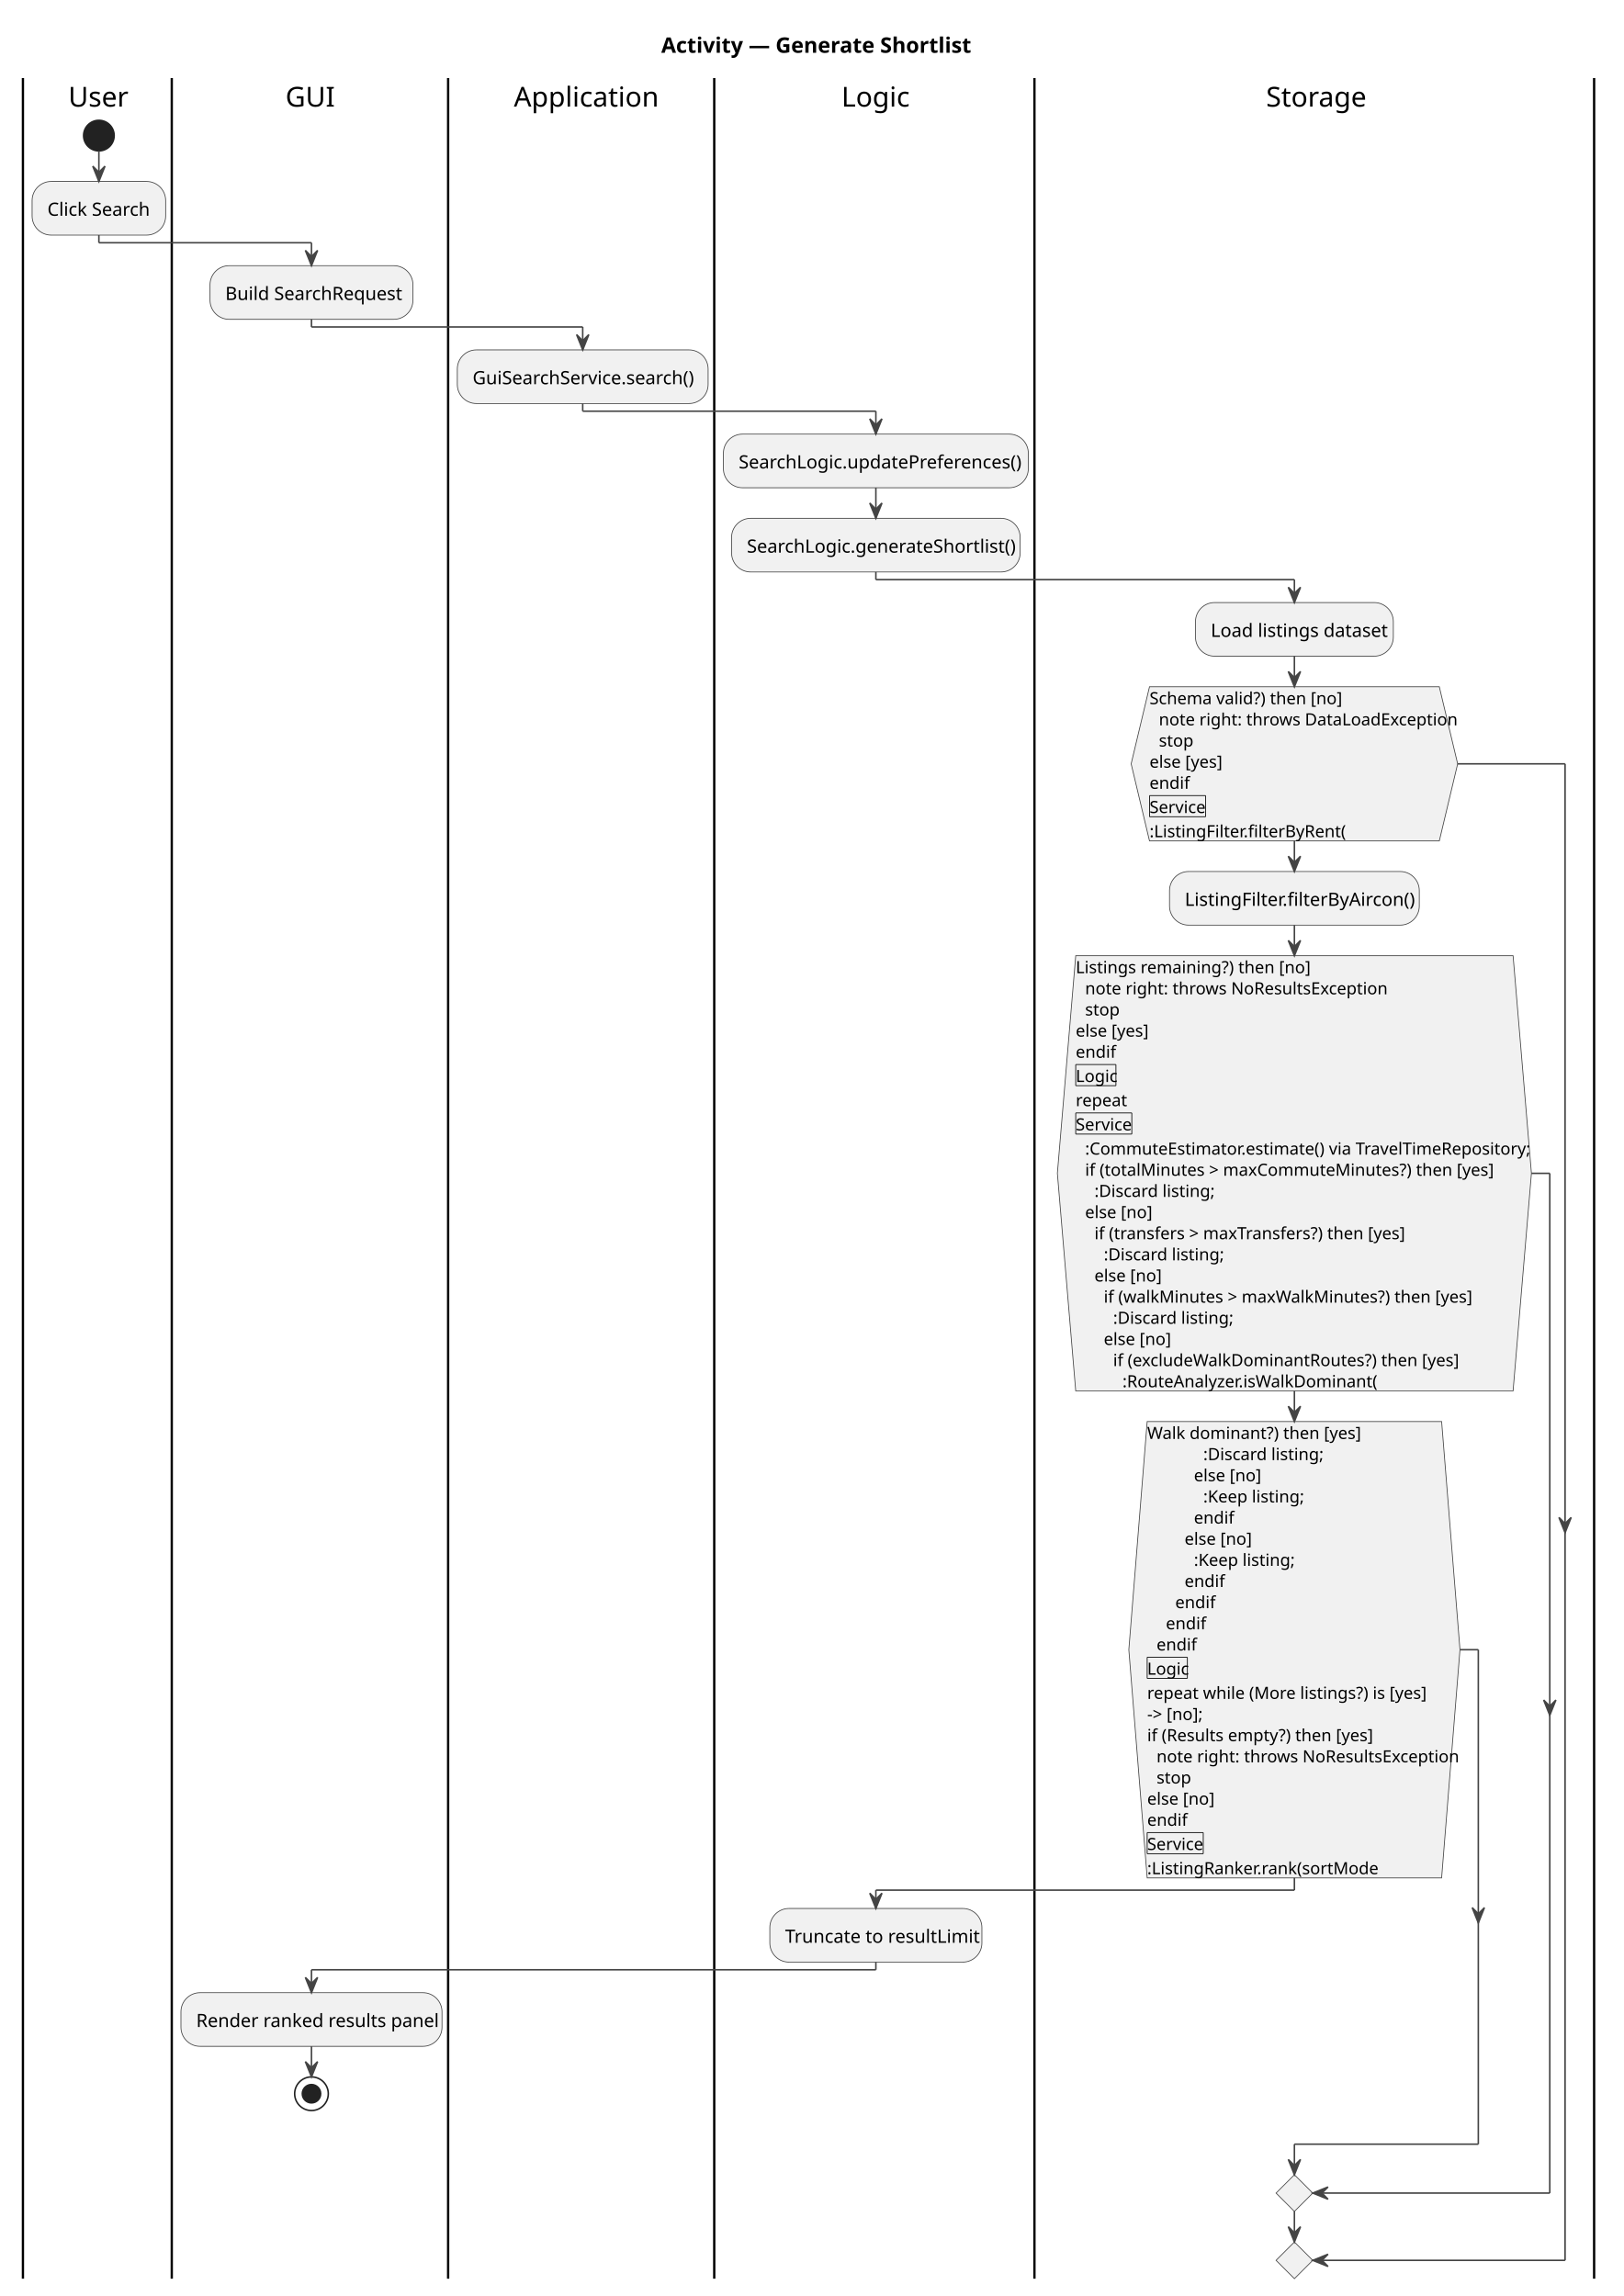
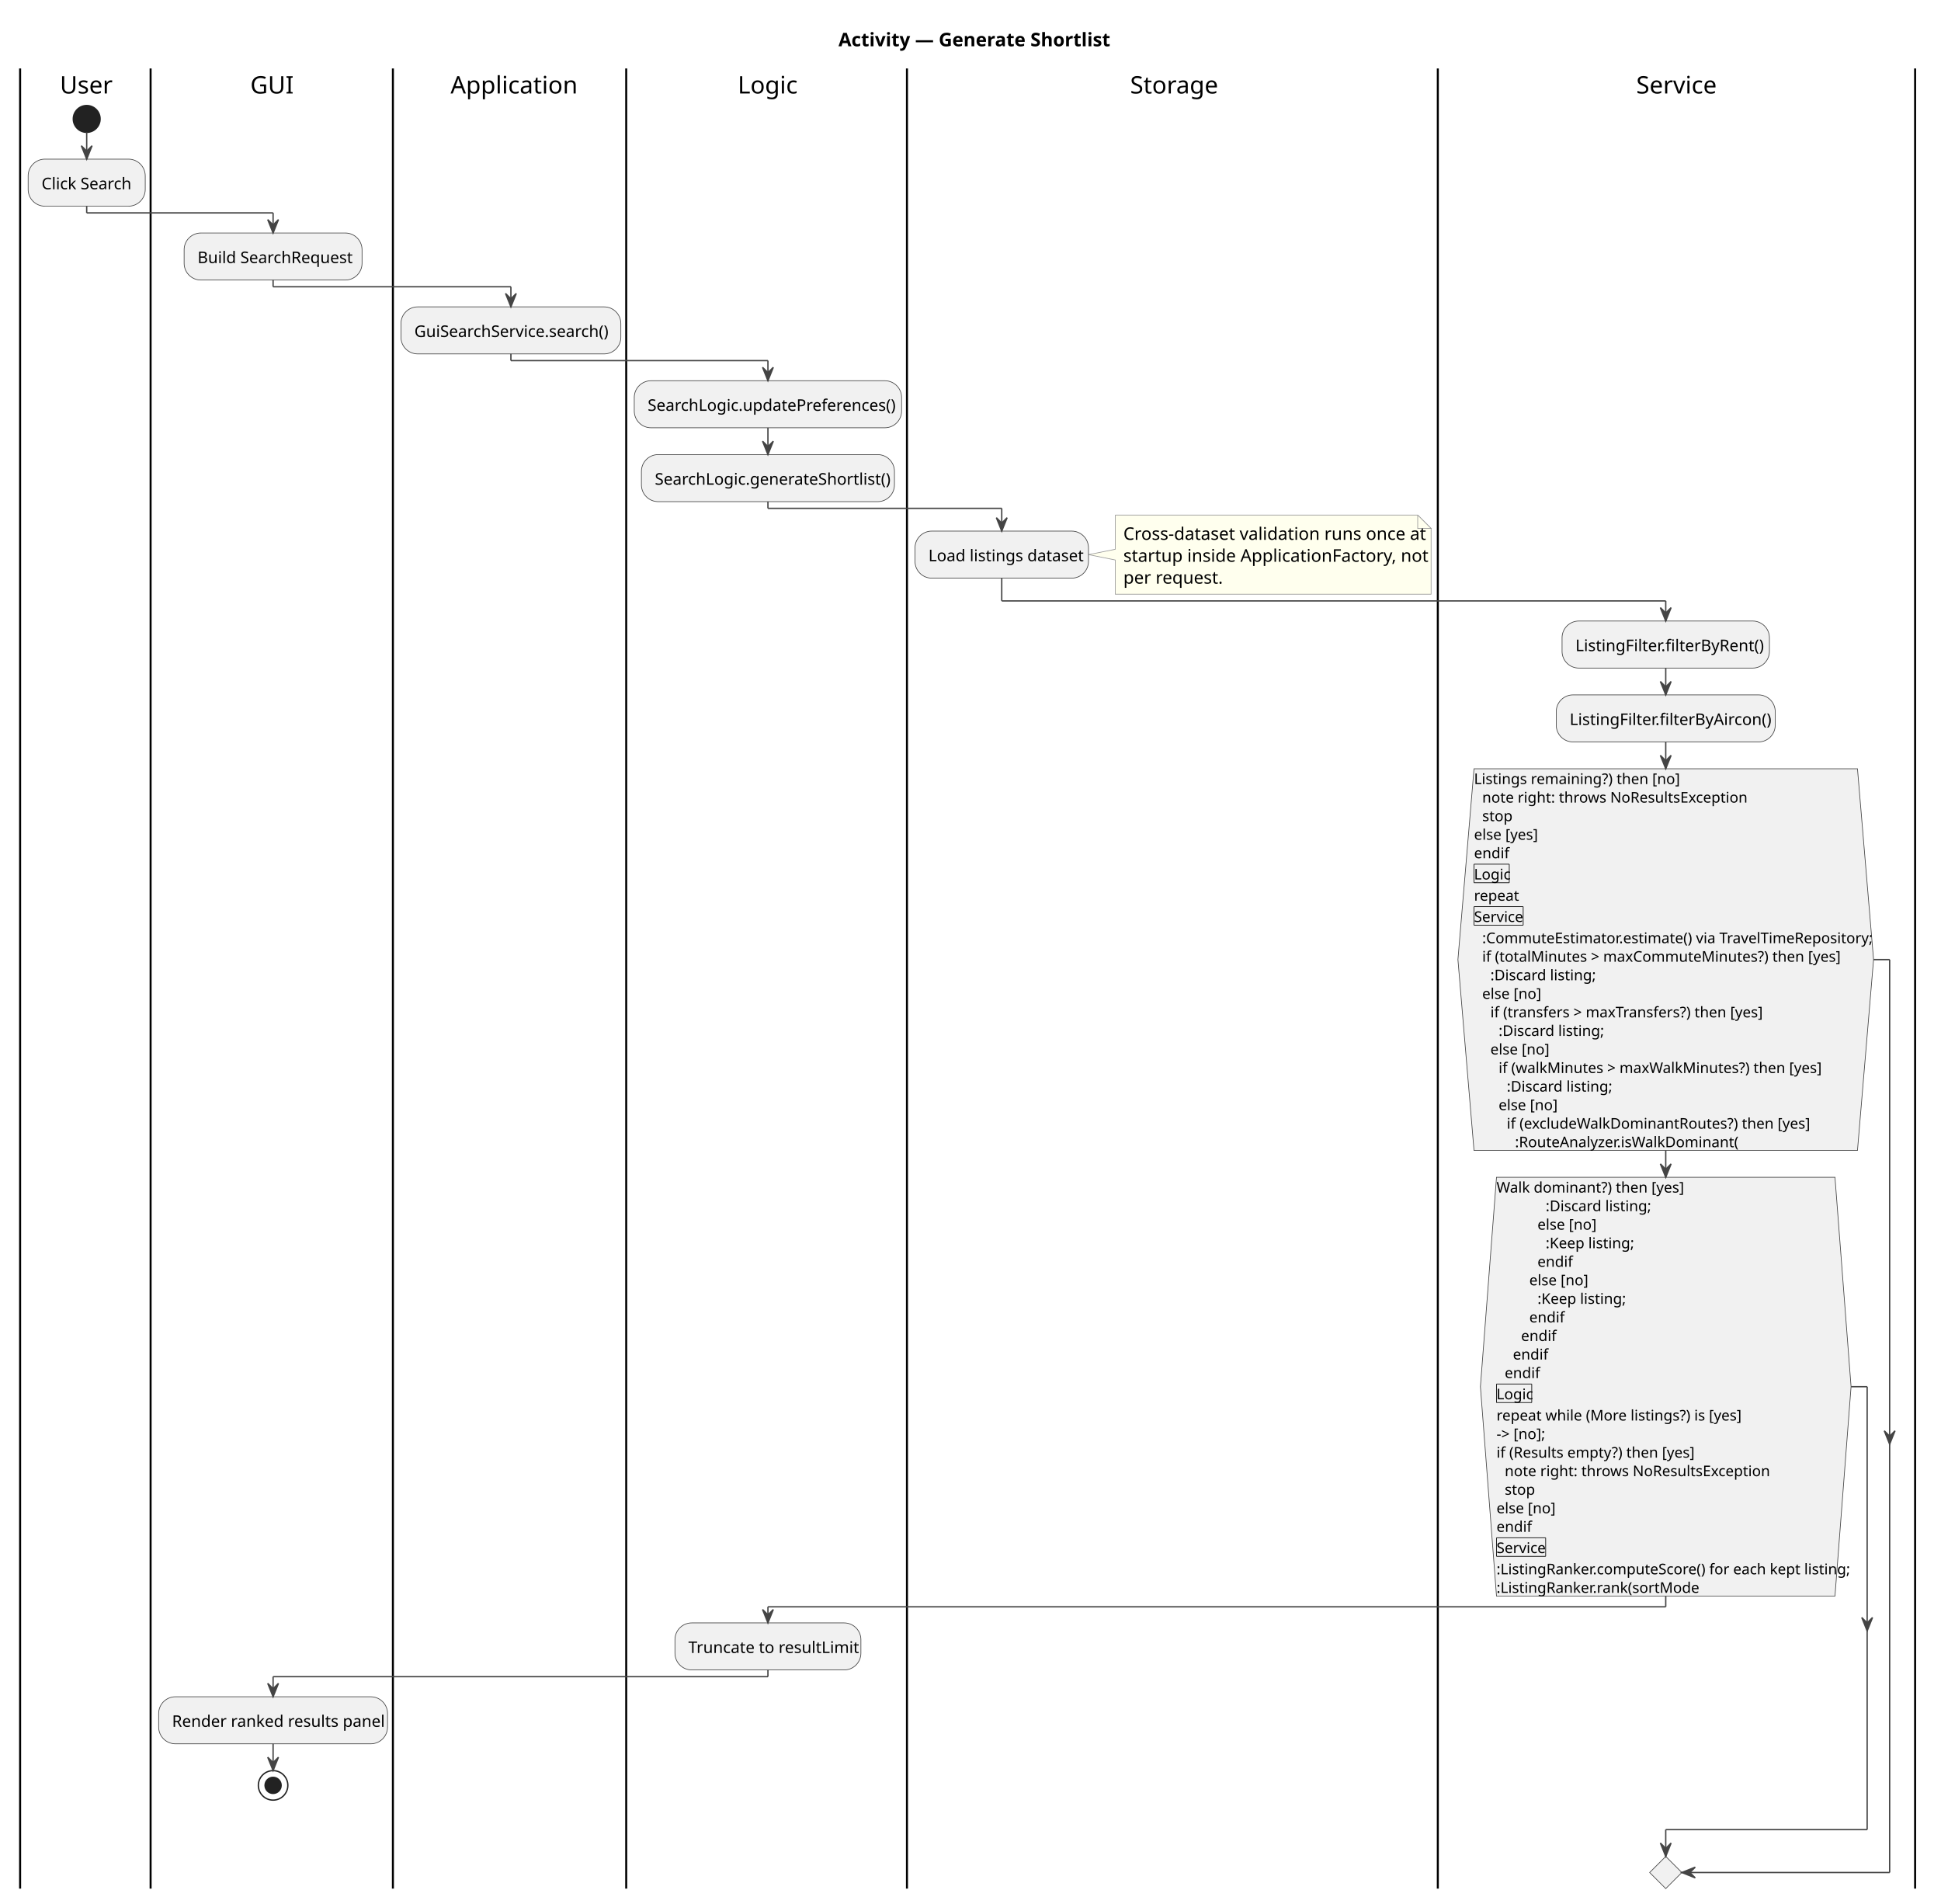
- <svg xmlns="http://www.w3.org/2000/svg" contentStyleType="text/css" data-diagram-type="ACTIVITY" height="1502px" preserveAspectRatio="none" style="width:1062px;height:1502px;background:#FFFFFF;" version="1.1" viewBox="0 0 1062 1502" width="1062px" zoomAndPan="magnify">
+ <svg xmlns="http://www.w3.org/2000/svg" contentStyleType="text/css" data-diagram-type="ACTIVITY" height="1420px" preserveAspectRatio="none" style="width:1448px;height:1420px;background:#FFFFFF;" version="1.1" viewBox="0 0 1448 1420" width="1448px" zoomAndPan="magnify">
  <defs />
  <g>
-     <text fill="#000000" font-family="sans-serif" font-size="14" font-weight="bold" lengthAdjust="spacing" textLength="194.154" x="432.508" y="34.533">Activity — Generate Shortlist</text>
-     <rect fill="none" height="22.641" style="stroke:none;stroke-width:1;" width="1029.17" x="15" y="51.065" />
+     <text fill="#000000" font-family="sans-serif" font-size="14" font-weight="bold" lengthAdjust="spacing" textLength="194.154" x="625.518" y="34.533">Activity — Generate Shortlist</text>
+     <rect fill="none" height="22.641" style="stroke:none;stroke-width:1;" width="1415.19" x="15" y="51.065" />
    <ellipse cx="64.677" cy="88.705" fill="#222222" rx="10" ry="10" style="stroke:#222222;stroke-width:1;" />
    <rect fill="#F1F1F1" height="35.094" rx="12.5" ry="12.5" style="stroke:#444444;stroke-width:0.5;" width="87.353" x="21" y="118.705" />
    <text fill="#000000" font-family="sans-serif" font-size="12" lengthAdjust="spacing" textLength="67.353" x="31" y="141.162">Click Search</text>
-     <line style="stroke:#000000;stroke-width:1.5;" x1="15" x2="15" y1="51.065" y2="1490.674" />
+     <line style="stroke:#000000;stroke-width:1.5;" x1="15" x2="15" y1="51.065" y2="1408.713" />
    <rect fill="#F1F1F1" height="35.094" rx="12.5" ry="12.5" style="stroke:#444444;stroke-width:0.5;" width="132.734" x="137.364" y="173.799" />
    <text fill="#000000" font-family="sans-serif" font-size="12" lengthAdjust="spacing" textLength="112.734" x="147.364" y="196.256">Build SearchRequest</text>
-     <rect fill="#F1F1F1" height="35.094" rx="12.5" ry="12.5" style="stroke:#444444;stroke-width:0.5;" width="170.756" x="118.353" y="1303.58" />
-     <text fill="#000000" font-family="sans-serif" font-size="12" lengthAdjust="spacing" textLength="150.756" x="128.353" y="1326.037">Render ranked results panel</text>
-     <ellipse cx="203.731" cy="1369.674" fill="none" rx="11" ry="11" style="stroke:#222222;stroke-width:1;" />
-     <ellipse cx="203.731" cy="1369.674" fill="#222222" rx="6" ry="6" style="stroke:#222222;stroke-width:1;" />
-     <line style="stroke:#000000;stroke-width:1.5;" x1="112.353" x2="112.353" y1="51.065" y2="1490.674" />
+     <rect fill="#F1F1F1" height="35.094" rx="12.5" ry="12.5" style="stroke:#444444;stroke-width:0.5;" width="170.756" x="118.353" y="1265.619" />
+     <text fill="#000000" font-family="sans-serif" font-size="12" lengthAdjust="spacing" textLength="150.756" x="128.353" y="1288.076">Render ranked results panel</text>
+     <ellipse cx="203.731" cy="1331.713" fill="none" rx="11" ry="11" style="stroke:#222222;stroke-width:1;" />
+     <ellipse cx="203.731" cy="1331.713" fill="#222222" rx="6" ry="6" style="stroke:#222222;stroke-width:1;" />
+     <line style="stroke:#000000;stroke-width:1.5;" x1="112.353" x2="112.353" y1="51.065" y2="1408.713" />
    <rect fill="#F1F1F1" height="35.094" rx="12.5" ry="12.5" style="stroke:#444444;stroke-width:0.5;" width="164.053" x="299.109" y="228.893" />
    <text fill="#000000" font-family="sans-serif" font-size="12" lengthAdjust="spacing" textLength="144.053" x="309.109" y="251.35">GuiSearchService.search()</text>
-     <line style="stroke:#000000;stroke-width:1.5;" x1="293.109" x2="293.109" y1="51.065" y2="1490.674" />
+     <line style="stroke:#000000;stroke-width:1.5;" x1="293.109" x2="293.109" y1="51.065" y2="1408.713" />
    <rect fill="#F1F1F1" height="35.094" rx="12.5" ry="12.5" style="stroke:#444444;stroke-width:0.5;" width="199.438" x="473.162" y="283.986" />
    <text fill="#000000" font-family="sans-serif" font-size="12" lengthAdjust="spacing" textLength="179.438" x="483.162" y="306.443">SearchLogic.updatePreferences()</text>
    <rect fill="#F1F1F1" height="35.094" rx="12.5" ry="12.5" style="stroke:#444444;stroke-width:0.5;" width="188.756" x="478.503" y="339.08" />
    <text fill="#000000" font-family="sans-serif" font-size="12" lengthAdjust="spacing" textLength="168.756" x="488.503" y="361.537">SearchLogic.generateShortlist()</text>
-     <rect fill="#F1F1F1" height="35.094" rx="12.5" ry="12.5" style="stroke:#444444;stroke-width:0.5;" width="138.711" x="503.525" y="1248.486" />
-     <text fill="#000000" font-family="sans-serif" font-size="12" lengthAdjust="spacing" textLength="118.711" x="513.525" y="1270.943">Truncate to resultLimit</text>
-     <line style="stroke:#000000;stroke-width:1.5;" x1="467.162" x2="467.162" y1="51.065" y2="1490.674" />
-     <rect fill="#F1F1F1" height="35.094" rx="12.5" ry="12.5" style="stroke:#444444;stroke-width:0.5;" width="129.406" x="781.931" y="394.174" />
-     <text fill="#000000" font-family="sans-serif" font-size="12" lengthAdjust="spacing" textLength="109.406" x="791.931" y="416.631">Load listings dataset</text>
-     <rect fill="#F1F1F1" height="35.094" rx="12.5" ry="12.5" style="stroke:#444444;stroke-width:0.5;" width="163.367" x="764.951" y="570.119" />
-     <text fill="#000000" font-family="sans-serif" font-size="12" lengthAdjust="spacing" textLength="143.367" x="774.951" y="592.576">ListingFilter.filterByAircon()</text>
-     <polygon fill="#F1F1F1" points="750.339,929.932,942.93,929.932,954.93,1079.209,942.93,1228.486,750.339,1228.486,738.339,1079.209,750.339,929.932" style="stroke:#444444;stroke-width:0.5;" />
-     <text fill="#000000" font-family="sans-serif" font-size="11" lengthAdjust="spacing" textLength="133.284" x="750.339" y="941.351">Walk dominant?) then [yes]</text>
-     <text fill="#000000" font-family="sans-serif" font-size="11" lengthAdjust="spacing" textLength="74.578" x="787.013" y="955.187">:Discard listing;</text>
-     <text fill="#000000" font-family="sans-serif" font-size="11" lengthAdjust="spacing" textLength="41.583" x="780.9" y="969.023">else [no]</text>
-     <text fill="#000000" font-family="sans-serif" font-size="11" lengthAdjust="spacing" textLength="62.981" x="787.013" y="982.858">:Keep listing;</text>
-     <text fill="#000000" font-family="sans-serif" font-size="11" lengthAdjust="spacing" textLength="23.853" x="780.9" y="996.694">endif</text>
-     <text fill="#000000" font-family="sans-serif" font-size="11" lengthAdjust="spacing" textLength="41.583" x="774.788" y="1010.53">else [no]</text>
-     <text fill="#000000" font-family="sans-serif" font-size="11" lengthAdjust="spacing" textLength="62.981" x="780.9" y="1024.366">:Keep listing;</text>
-     <text fill="#000000" font-family="sans-serif" font-size="11" lengthAdjust="spacing" textLength="23.853" x="774.788" y="1038.202">endif</text>
-     <text fill="#000000" font-family="sans-serif" font-size="11" lengthAdjust="spacing" textLength="23.853" x="768.676" y="1052.038">endif</text>
-     <text fill="#000000" font-family="sans-serif" font-size="11" lengthAdjust="spacing" textLength="23.853" x="762.563" y="1065.874">endif</text>
-     <text fill="#000000" font-family="sans-serif" font-size="11" lengthAdjust="spacing" textLength="23.853" x="756.451" y="1079.71">endif</text>
-     <text fill="#000000" font-family="sans-serif" font-size="11" lengthAdjust="spacing" textLength="26.297" x="750.339" y="1095.546">Logic</text>
-     <line style="stroke:#000000;stroke-width:0.5;" x1="750.339" x2="776.636" y1="1084.127" y2="1084.127" />
-     <line style="stroke:#000000;stroke-width:0.5;" x1="750.339" x2="776.636" y1="1097.963" y2="1097.963" />
-     <line style="stroke:#000000;stroke-width:0.5;" x1="750.339" x2="750.339" y1="1084.127" y2="1097.963" />
-     <line style="stroke:#000000;stroke-width:0.5;" x1="776.636" x2="776.636" y1="1084.127" y2="1097.963" />
-     <text fill="#000000" font-family="sans-serif" font-size="11" lengthAdjust="spacing" textLength="174.84" x="750.339" y="1111.382">repeat while (More listings?) is [yes]</text>
-     <text fill="#000000" font-family="sans-serif" font-size="11" lengthAdjust="spacing" textLength="37.603" x="750.339" y="1125.218">-&gt;  [no];</text>
-     <text fill="#000000" font-family="sans-serif" font-size="11" lengthAdjust="spacing" textLength="142.441" x="750.339" y="1139.054">if (Results empty?) then [yes]</text>
-     <text fill="#000000" font-family="sans-serif" font-size="11" lengthAdjust="spacing" textLength="186.479" x="756.451" y="1152.89">note right: throws NoResultsException</text>
-     <text fill="#000000" font-family="sans-serif" font-size="11" lengthAdjust="spacing" textLength="20.791" x="756.451" y="1166.726">stop</text>
-     <text fill="#000000" font-family="sans-serif" font-size="11" lengthAdjust="spacing" textLength="41.583" x="750.339" y="1180.562">else [no]</text>
-     <text fill="#000000" font-family="sans-serif" font-size="11" lengthAdjust="spacing" textLength="23.853" x="750.339" y="1194.398">endif</text>
-     <text fill="#000000" font-family="sans-serif" font-size="11" lengthAdjust="spacing" textLength="36.679" x="750.339" y="1210.233">Service</text>
-     <line style="stroke:#000000;stroke-width:0.5;" x1="750.339" x2="787.018" y1="1198.814" y2="1198.814" />
-     <line style="stroke:#000000;stroke-width:0.5;" x1="750.339" x2="787.018" y1="1212.65" y2="1212.65" />
-     <line style="stroke:#000000;stroke-width:0.5;" x1="750.339" x2="750.339" y1="1198.814" y2="1212.65" />
-     <line style="stroke:#000000;stroke-width:0.5;" x1="787.018" x2="787.018" y1="1198.814" y2="1212.65" />
-     <text fill="#000000" font-family="sans-serif" font-size="11" lengthAdjust="spacing" textLength="144.284" x="750.339" y="1226.069">:ListingRanker.rank(sortMode</text>
-     <polygon fill="#F1F1F1" points="703.6,625.213,989.669,625.213,1001.669,767.572,989.669,909.932,703.6,909.932,691.6,767.572,703.6,625.213" style="stroke:#444444;stroke-width:0.5;" />
-     <text fill="#000000" font-family="sans-serif" font-size="11" lengthAdjust="spacing" textLength="144.305" x="703.6" y="636.632">Listings remaining?) then [no]</text>
-     <text fill="#000000" font-family="sans-serif" font-size="11" lengthAdjust="spacing" textLength="186.479" x="709.712" y="650.468">note right: throws NoResultsException</text>
-     <text fill="#000000" font-family="sans-serif" font-size="11" lengthAdjust="spacing" textLength="20.791" x="709.712" y="664.304">stop</text>
-     <text fill="#000000" font-family="sans-serif" font-size="11" lengthAdjust="spacing" textLength="46.465" x="703.6" y="678.14">else [yes]</text>
-     <text fill="#000000" font-family="sans-serif" font-size="11" lengthAdjust="spacing" textLength="23.853" x="703.6" y="691.976">endif</text>
-     <text fill="#000000" font-family="sans-serif" font-size="11" lengthAdjust="spacing" textLength="26.297" x="703.6" y="707.812">Logic</text>
-     <line style="stroke:#000000;stroke-width:0.5;" x1="703.6" x2="729.896" y1="696.393" y2="696.393" />
-     <line style="stroke:#000000;stroke-width:0.5;" x1="703.6" x2="729.896" y1="710.229" y2="710.229" />
-     <line style="stroke:#000000;stroke-width:0.5;" x1="703.6" x2="703.6" y1="696.393" y2="710.229" />
-     <line style="stroke:#000000;stroke-width:0.5;" x1="729.896" x2="729.896" y1="696.393" y2="710.229" />
-     <text fill="#000000" font-family="sans-serif" font-size="11" lengthAdjust="spacing" textLength="31.19" x="703.6" y="723.648">repeat</text>
-     <text fill="#000000" font-family="sans-serif" font-size="11" lengthAdjust="spacing" textLength="36.679" x="703.6" y="739.483">Service</text>
-     <line style="stroke:#000000;stroke-width:0.5;" x1="703.6" x2="740.279" y1="728.064" y2="728.064" />
-     <line style="stroke:#000000;stroke-width:0.5;" x1="703.6" x2="740.279" y1="741.9" y2="741.9" />
-     <line style="stroke:#000000;stroke-width:0.5;" x1="703.6" x2="703.6" y1="728.064" y2="741.9" />
-     <line style="stroke:#000000;stroke-width:0.5;" x1="740.279" x2="740.279" y1="728.064" y2="741.9" />
-     <text fill="#000000" font-family="sans-serif" font-size="11" lengthAdjust="spacing" textLength="279.957" x="709.712" y="755.319">:CommuteEstimator.estimate() via TravelTimeRepository;</text>
-     <text fill="#000000" font-family="sans-serif" font-size="11" lengthAdjust="spacing" textLength="251.571" x="709.712" y="769.155">if (totalMinutes &gt; maxCommuteMinutes?) then [yes]</text>
-     <text fill="#000000" font-family="sans-serif" font-size="11" lengthAdjust="spacing" textLength="74.578" x="715.824" y="782.991">:Discard listing;</text>
-     <text fill="#000000" font-family="sans-serif" font-size="11" lengthAdjust="spacing" textLength="41.583" x="709.712" y="796.827">else [no]</text>
-     <text fill="#000000" font-family="sans-serif" font-size="11" lengthAdjust="spacing" textLength="195.315" x="715.824" y="810.663">if (transfers &gt; maxTransfers?) then [yes]</text>
-     <text fill="#000000" font-family="sans-serif" font-size="11" lengthAdjust="spacing" textLength="74.578" x="721.937" y="824.499">:Discard listing;</text>
-     <text fill="#000000" font-family="sans-serif" font-size="11" lengthAdjust="spacing" textLength="41.583" x="715.824" y="838.335">else [no]</text>
-     <text fill="#000000" font-family="sans-serif" font-size="11" lengthAdjust="spacing" textLength="229.55" x="721.937" y="852.171">if (walkMinutes &gt; maxWalkMinutes?) then [yes]</text>
-     <text fill="#000000" font-family="sans-serif" font-size="11" lengthAdjust="spacing" textLength="74.578" x="728.049" y="866.007">:Discard listing;</text>
-     <text fill="#000000" font-family="sans-serif" font-size="11" lengthAdjust="spacing" textLength="41.583" x="721.937" y="879.843">else [no]</text>
-     <text fill="#000000" font-family="sans-serif" font-size="11" lengthAdjust="spacing" textLength="217.041" x="728.049" y="893.679">if (excludeWalkDominantRoutes?) then [yes]</text>
-     <text fill="#000000" font-family="sans-serif" font-size="11" lengthAdjust="spacing" textLength="161.391" x="734.161" y="907.515">:RouteAnalyzer.isWalkDominant(</text>
-     <polygon fill="#F1F1F1" points="846.635,1422.674,858.635,1434.674,846.635,1446.674,834.635,1434.674,846.635,1422.674" style="stroke:#444444;stroke-width:0.5;" />
-     <polygon fill="#F1F1F1" points="751.856,449.268,941.413,449.268,953.413,499.693,941.413,550.119,751.856,550.119,739.856,499.693,751.856,449.268" style="stroke:#444444;stroke-width:0.5;" />
-     <text fill="#000000" font-family="sans-serif" font-size="11" lengthAdjust="spacing" textLength="121.682" x="751.856" y="460.687">Schema valid?) then [no]</text>
-     <text fill="#000000" font-family="sans-serif" font-size="11" lengthAdjust="spacing" textLength="183.444" x="757.968" y="474.522">note right: throws DataLoadException</text>
-     <text fill="#000000" font-family="sans-serif" font-size="11" lengthAdjust="spacing" textLength="20.791" x="757.968" y="488.358">stop</text>
-     <text fill="#000000" font-family="sans-serif" font-size="11" lengthAdjust="spacing" textLength="46.465" x="751.856" y="502.194">else [yes]</text>
-     <text fill="#000000" font-family="sans-serif" font-size="11" lengthAdjust="spacing" textLength="23.853" x="751.856" y="516.03">endif</text>
-     <text fill="#000000" font-family="sans-serif" font-size="11" lengthAdjust="spacing" textLength="36.679" x="751.856" y="531.866">Service</text>
-     <line style="stroke:#000000;stroke-width:0.5;" x1="751.856" x2="788.535" y1="520.447" y2="520.447" />
-     <line style="stroke:#000000;stroke-width:0.5;" x1="751.856" x2="788.535" y1="534.283" y2="534.283" />
-     <line style="stroke:#000000;stroke-width:0.5;" x1="751.856" x2="751.856" y1="520.447" y2="534.283" />
-     <line style="stroke:#000000;stroke-width:0.5;" x1="788.535" x2="788.535" y1="520.447" y2="534.283" />
-     <text fill="#000000" font-family="sans-serif" font-size="11" lengthAdjust="spacing" textLength="122.869" x="751.856" y="547.702">:ListingFilter.filterByRent(</text>
-     <polygon fill="#F1F1F1" points="846.635,1466.674,858.635,1478.674,846.635,1490.674,834.635,1478.674,846.635,1466.674" style="stroke:#444444;stroke-width:0.5;" />
-     <line style="stroke:#000000;stroke-width:1.5;" x1="676.6" x2="676.6" y1="51.065" y2="1490.674" />
-     <line style="stroke:#000000;stroke-width:1.5;" x1="1042.669" x2="1042.669" y1="51.065" y2="1490.674" />
+     <rect fill="#F1F1F1" height="35.094" rx="12.5" ry="12.5" style="stroke:#444444;stroke-width:0.5;" width="138.711" x="503.525" y="1210.525" />
+     <text fill="#000000" font-family="sans-serif" font-size="12" lengthAdjust="spacing" textLength="118.711" x="513.525" y="1232.982">Truncate to resultLimit</text>
+     <line style="stroke:#000000;stroke-width:1.5;" x1="467.162" x2="467.162" y1="51.065" y2="1408.713" />
+     <path d="M832.006,384.174 L832.006,409.701 L812.006,413.701 L832.006,417.701 L832.006,443.228 A0,0 0 0 0 832.006,443.228 L1067.62,443.228 A0,0 0 0 0 1067.62,443.228 L1067.62,394.174 L1057.62,384.174 L832.006,384.174 A0,0 0 0 0 832.006,384.174" fill="#FFFFEE" style="stroke:#999999;stroke-width:0.5;" />
+     <path d="M1057.62,384.174 L1057.62,394.174 L1067.62,394.174 L1057.62,384.174" fill="#FFFFEE" style="stroke:#999999;stroke-width:0.5;" />
+     <text fill="#000000" font-family="sans-serif" font-size="13" lengthAdjust="spacing" textLength="214.614" x="838.006" y="402.669">Cross-dataset validation runs once at</text>
+     <text fill="#000000" font-family="sans-serif" font-size="13" lengthAdjust="spacing" textLength="213.167" x="838.006" y="419.021">startup inside ApplicationFactory, not</text>
+     <text fill="#000000" font-family="sans-serif" font-size="13" lengthAdjust="spacing" textLength="69.374" x="838.006" y="435.372">per request.</text>
+     <rect fill="#F1F1F1" height="35.094" rx="12.5" ry="12.5" style="stroke:#444444;stroke-width:0.5;" width="129.406" x="682.6" y="396.154" />
+     <text fill="#000000" font-family="sans-serif" font-size="12" lengthAdjust="spacing" textLength="109.406" x="692.6" y="418.611">Load listings dataset</text>
+     <line style="stroke:#000000;stroke-width:1.5;" x1="676.6" x2="676.6" y1="51.065" y2="1408.713" />
+     <rect fill="#F1F1F1" height="35.094" rx="12.5" ry="12.5" style="stroke:#444444;stroke-width:0.5;" width="154.701" x="1165.304" y="463.228" />
+     <text fill="#000000" font-family="sans-serif" font-size="12" lengthAdjust="spacing" textLength="134.701" x="1175.304" y="485.685">ListingFilter.filterByRent()</text>
+     <rect fill="#F1F1F1" height="35.094" rx="12.5" ry="12.5" style="stroke:#444444;stroke-width:0.5;" width="163.367" x="1160.971" y="518.322" />
+     <text fill="#000000" font-family="sans-serif" font-size="12" lengthAdjust="spacing" textLength="143.367" x="1170.971" y="540.779">ListingFilter.filterByAircon()</text>
+     <polygon fill="#F1F1F1" points="1116.402,878.135,1368.908,878.135,1380.908,1034.33,1368.908,1190.525,1116.402,1190.525,1104.402,1034.33,1116.402,878.135" style="stroke:#444444;stroke-width:0.5;" />
+     <text fill="#000000" font-family="sans-serif" font-size="11" lengthAdjust="spacing" textLength="133.284" x="1116.402" y="889.554">Walk dominant?) then [yes]</text>
+     <text fill="#000000" font-family="sans-serif" font-size="11" lengthAdjust="spacing" textLength="74.578" x="1153.076" y="903.39">:Discard listing;</text>
+     <text fill="#000000" font-family="sans-serif" font-size="11" lengthAdjust="spacing" textLength="41.583" x="1146.964" y="917.226">else [no]</text>
+     <text fill="#000000" font-family="sans-serif" font-size="11" lengthAdjust="spacing" textLength="62.981" x="1153.076" y="931.062">:Keep listing;</text>
+     <text fill="#000000" font-family="sans-serif" font-size="11" lengthAdjust="spacing" textLength="23.853" x="1146.964" y="944.898">endif</text>
+     <text fill="#000000" font-family="sans-serif" font-size="11" lengthAdjust="spacing" textLength="41.583" x="1140.851" y="958.733">else [no]</text>
+     <text fill="#000000" font-family="sans-serif" font-size="11" lengthAdjust="spacing" textLength="62.981" x="1146.964" y="972.569">:Keep listing;</text>
+     <text fill="#000000" font-family="sans-serif" font-size="11" lengthAdjust="spacing" textLength="23.853" x="1140.851" y="986.405">endif</text>
+     <text fill="#000000" font-family="sans-serif" font-size="11" lengthAdjust="spacing" textLength="23.853" x="1134.739" y="1000.241">endif</text>
+     <text fill="#000000" font-family="sans-serif" font-size="11" lengthAdjust="spacing" textLength="23.853" x="1128.627" y="1014.077">endif</text>
+     <text fill="#000000" font-family="sans-serif" font-size="11" lengthAdjust="spacing" textLength="23.853" x="1122.514" y="1027.913">endif</text>
+     <text fill="#000000" font-family="sans-serif" font-size="11" lengthAdjust="spacing" textLength="26.297" x="1116.402" y="1043.749">Logic</text>
+     <line style="stroke:#000000;stroke-width:0.5;" x1="1116.402" x2="1142.699" y1="1032.33" y2="1032.33" />
+     <line style="stroke:#000000;stroke-width:0.5;" x1="1116.402" x2="1142.699" y1="1046.166" y2="1046.166" />
+     <line style="stroke:#000000;stroke-width:0.5;" x1="1116.402" x2="1116.402" y1="1032.33" y2="1046.166" />
+     <line style="stroke:#000000;stroke-width:0.5;" x1="1142.699" x2="1142.699" y1="1032.33" y2="1046.166" />
+     <text fill="#000000" font-family="sans-serif" font-size="11" lengthAdjust="spacing" textLength="174.84" x="1116.402" y="1059.585">repeat while (More listings?) is [yes]</text>
+     <text fill="#000000" font-family="sans-serif" font-size="11" lengthAdjust="spacing" textLength="37.603" x="1116.402" y="1073.421">-&gt;  [no];</text>
+     <text fill="#000000" font-family="sans-serif" font-size="11" lengthAdjust="spacing" textLength="142.441" x="1116.402" y="1087.257">if (Results empty?) then [yes]</text>
+     <text fill="#000000" font-family="sans-serif" font-size="11" lengthAdjust="spacing" textLength="186.479" x="1122.514" y="1101.093">note right: throws NoResultsException</text>
+     <text fill="#000000" font-family="sans-serif" font-size="11" lengthAdjust="spacing" textLength="20.791" x="1122.514" y="1114.929">stop</text>
+     <text fill="#000000" font-family="sans-serif" font-size="11" lengthAdjust="spacing" textLength="41.583" x="1116.402" y="1128.765">else [no]</text>
+     <text fill="#000000" font-family="sans-serif" font-size="11" lengthAdjust="spacing" textLength="23.853" x="1116.402" y="1142.601">endif</text>
+     <text fill="#000000" font-family="sans-serif" font-size="11" lengthAdjust="spacing" textLength="36.679" x="1116.402" y="1158.437">Service</text>
+     <line style="stroke:#000000;stroke-width:0.5;" x1="1116.402" x2="1153.081" y1="1147.018" y2="1147.018" />
+     <line style="stroke:#000000;stroke-width:0.5;" x1="1116.402" x2="1153.081" y1="1160.853" y2="1160.853" />
+     <line style="stroke:#000000;stroke-width:0.5;" x1="1116.402" x2="1116.402" y1="1147.018" y2="1160.853" />
+     <line style="stroke:#000000;stroke-width:0.5;" x1="1153.081" x2="1153.081" y1="1147.018" y2="1160.853" />
+     <text fill="#000000" font-family="sans-serif" font-size="11" lengthAdjust="spacing" textLength="252.506" x="1116.402" y="1174.273">:ListingRanker.computeScore() for each kept listing;</text>
+     <text fill="#000000" font-family="sans-serif" font-size="11" lengthAdjust="spacing" textLength="144.284" x="1116.402" y="1188.108">:ListingRanker.rank(sortMode</text>
+     <polygon fill="#F1F1F1" points="1099.62,573.416,1385.69,573.416,1397.69,715.775,1385.69,858.135,1099.62,858.135,1087.62,715.775,1099.62,573.416" style="stroke:#444444;stroke-width:0.5;" />
+     <text fill="#000000" font-family="sans-serif" font-size="11" lengthAdjust="spacing" textLength="144.305" x="1099.62" y="584.835">Listings remaining?) then [no]</text>
+     <text fill="#000000" font-family="sans-serif" font-size="11" lengthAdjust="spacing" textLength="186.479" x="1105.732" y="598.671">note right: throws NoResultsException</text>
+     <text fill="#000000" font-family="sans-serif" font-size="11" lengthAdjust="spacing" textLength="20.791" x="1105.732" y="612.507">stop</text>
+     <text fill="#000000" font-family="sans-serif" font-size="11" lengthAdjust="spacing" textLength="46.465" x="1099.62" y="626.343">else [yes]</text>
+     <text fill="#000000" font-family="sans-serif" font-size="11" lengthAdjust="spacing" textLength="23.853" x="1099.62" y="640.179">endif</text>
+     <text fill="#000000" font-family="sans-serif" font-size="11" lengthAdjust="spacing" textLength="26.297" x="1099.62" y="656.015">Logic</text>
+     <line style="stroke:#000000;stroke-width:0.5;" x1="1099.62" x2="1125.917" y1="644.596" y2="644.596" />
+     <line style="stroke:#000000;stroke-width:0.5;" x1="1099.62" x2="1125.917" y1="658.432" y2="658.432" />
+     <line style="stroke:#000000;stroke-width:0.5;" x1="1099.62" x2="1099.62" y1="644.596" y2="658.432" />
+     <line style="stroke:#000000;stroke-width:0.5;" x1="1125.917" x2="1125.917" y1="644.596" y2="658.432" />
+     <text fill="#000000" font-family="sans-serif" font-size="11" lengthAdjust="spacing" textLength="31.19" x="1099.62" y="671.851">repeat</text>
+     <text fill="#000000" font-family="sans-serif" font-size="11" lengthAdjust="spacing" textLength="36.679" x="1099.62" y="687.687">Service</text>
+     <line style="stroke:#000000;stroke-width:0.5;" x1="1099.62" x2="1136.299" y1="676.268" y2="676.268" />
+     <line style="stroke:#000000;stroke-width:0.5;" x1="1099.62" x2="1136.299" y1="690.104" y2="690.104" />
+     <line style="stroke:#000000;stroke-width:0.5;" x1="1099.62" x2="1099.62" y1="676.268" y2="690.104" />
+     <line style="stroke:#000000;stroke-width:0.5;" x1="1136.299" x2="1136.299" y1="676.268" y2="690.104" />
+     <text fill="#000000" font-family="sans-serif" font-size="11" lengthAdjust="spacing" textLength="279.957" x="1105.732" y="703.523">:CommuteEstimator.estimate() via TravelTimeRepository;</text>
+     <text fill="#000000" font-family="sans-serif" font-size="11" lengthAdjust="spacing" textLength="251.571" x="1105.732" y="717.358">if (totalMinutes &gt; maxCommuteMinutes?) then [yes]</text>
+     <text fill="#000000" font-family="sans-serif" font-size="11" lengthAdjust="spacing" textLength="74.578" x="1111.845" y="731.194">:Discard listing;</text>
+     <text fill="#000000" font-family="sans-serif" font-size="11" lengthAdjust="spacing" textLength="41.583" x="1105.732" y="745.03">else [no]</text>
+     <text fill="#000000" font-family="sans-serif" font-size="11" lengthAdjust="spacing" textLength="195.315" x="1111.845" y="758.866">if (transfers &gt; maxTransfers?) then [yes]</text>
+     <text fill="#000000" font-family="sans-serif" font-size="11" lengthAdjust="spacing" textLength="74.578" x="1117.957" y="772.702">:Discard listing;</text>
+     <text fill="#000000" font-family="sans-serif" font-size="11" lengthAdjust="spacing" textLength="41.583" x="1111.845" y="786.538">else [no]</text>
+     <text fill="#000000" font-family="sans-serif" font-size="11" lengthAdjust="spacing" textLength="229.55" x="1117.957" y="800.374">if (walkMinutes &gt; maxWalkMinutes?) then [yes]</text>
+     <text fill="#000000" font-family="sans-serif" font-size="11" lengthAdjust="spacing" textLength="74.578" x="1124.069" y="814.21">:Discard listing;</text>
+     <text fill="#000000" font-family="sans-serif" font-size="11" lengthAdjust="spacing" textLength="41.583" x="1117.957" y="828.046">else [no]</text>
+     <text fill="#000000" font-family="sans-serif" font-size="11" lengthAdjust="spacing" textLength="217.041" x="1124.069" y="841.882">if (excludeWalkDominantRoutes?) then [yes]</text>
+     <text fill="#000000" font-family="sans-serif" font-size="11" lengthAdjust="spacing" textLength="161.391" x="1130.182" y="855.718">:RouteAnalyzer.isWalkDominant(</text>
+     <polygon fill="#F1F1F1" points="1242.655,1384.713,1254.655,1396.713,1242.655,1408.713,1230.655,1396.713,1242.655,1384.713" style="stroke:#444444;stroke-width:0.5;" />
+     <line style="stroke:#000000;stroke-width:1.5;" x1="1072.62" x2="1072.62" y1="51.065" y2="1408.713" />
+     <line style="stroke:#000000;stroke-width:1.5;" x1="1428.69" x2="1428.69" y1="51.065" y2="1408.713" />
    <line style="stroke:#444444;stroke-width:1;" x1="64.677" x2="64.677" y1="98.705" y2="118.705" />
    <polygon fill="#444444" points="60.677,108.705,64.677,118.705,68.677,108.705,64.677,112.705" style="stroke:#444444;stroke-width:1;" />
-     <line style="stroke:#444444;stroke-width:1;" x1="203.731" x2="203.731" y1="1338.674" y2="1358.674" />
-     <polygon fill="#444444" points="199.731,1348.674,203.731,1358.674,207.731,1348.674,203.731,1352.674" style="stroke:#444444;stroke-width:1;" />
+     <line style="stroke:#444444;stroke-width:1;" x1="203.731" x2="203.731" y1="1300.713" y2="1320.713" />
+     <polygon fill="#444444" points="199.731,1310.713,203.731,1320.713,207.731,1310.713,203.731,1314.713" style="stroke:#444444;stroke-width:1;" />
    <line style="stroke:#444444;stroke-width:1;" x1="572.881" x2="572.881" y1="319.08" y2="339.08" />
    <polygon fill="#444444" points="568.881,329.08,572.881,339.08,576.881,329.08,572.881,333.08" style="stroke:#444444;stroke-width:1;" />
-     <line style="stroke:#444444;stroke-width:1;" x1="954.93" x2="966.93" y1="1079.209" y2="1079.209" />
-     <polygon fill="#444444" points="962.93,1247.941,966.93,1257.941,970.93,1247.941,966.93,1251.941" style="stroke:#444444;stroke-width:1;" />
-     <line style="stroke:#444444;stroke-width:1;" x1="966.93" x2="966.93" y1="1079.209" y2="1402.674" />
-     <line style="stroke:#444444;stroke-width:1;" x1="966.93" x2="846.635" y1="1402.674" y2="1402.674" />
-     <line style="stroke:#444444;stroke-width:1;" x1="846.635" x2="846.635" y1="1402.674" y2="1422.674" />
-     <polygon fill="#444444" points="842.635,1412.674,846.635,1422.674,850.635,1412.674,846.635,1416.674" style="stroke:#444444;stroke-width:1;" />
-     <line style="stroke:#444444;stroke-width:1;" x1="846.635" x2="846.635" y1="909.932" y2="929.932" />
-     <polygon fill="#444444" points="842.635,919.932,846.635,929.932,850.635,919.932,846.635,923.932" style="stroke:#444444;stroke-width:1;" />
-     <line style="stroke:#444444;stroke-width:1;" x1="1001.669" x2="1013.669" y1="767.572" y2="767.572" />
-     <polygon fill="#444444" points="1009.669,1112.123,1013.669,1122.123,1017.669,1112.123,1013.669,1116.123" style="stroke:#444444;stroke-width:1;" />
-     <line style="stroke:#444444;stroke-width:1;" x1="1013.669" x2="1013.669" y1="767.572" y2="1434.674" />
-     <line style="stroke:#444444;stroke-width:1;" x1="1013.669" x2="858.635" y1="1434.674" y2="1434.674" />
-     <polygon fill="#444444" points="868.635,1430.674,858.635,1434.674,868.635,1438.674,864.635,1434.674" style="stroke:#444444;stroke-width:1;" />
-     <line style="stroke:#444444;stroke-width:1;" x1="846.635" x2="846.635" y1="605.213" y2="625.213" />
-     <polygon fill="#444444" points="842.635,615.213,846.635,625.213,850.635,615.213,846.635,619.213" style="stroke:#444444;stroke-width:1;" />
-     <line style="stroke:#444444;stroke-width:1;" x1="846.635" x2="846.635" y1="550.119" y2="570.119" />
-     <polygon fill="#444444" points="842.635,560.119,846.635,570.119,850.635,560.119,846.635,564.119" style="stroke:#444444;stroke-width:1;" />
-     <line style="stroke:#444444;stroke-width:1;" x1="953.413" x2="1023.669" y1="499.693" y2="499.693" />
-     <polygon fill="#444444" points="1019.669,992.684,1023.669,1002.684,1027.669,992.684,1023.669,996.684" style="stroke:#444444;stroke-width:1;" />
-     <line style="stroke:#444444;stroke-width:1;" x1="1023.669" x2="1023.669" y1="499.693" y2="1478.674" />
-     <line style="stroke:#444444;stroke-width:1;" x1="1023.669" x2="858.635" y1="1478.674" y2="1478.674" />
-     <polygon fill="#444444" points="868.635,1474.674,858.635,1478.674,868.635,1482.674,864.635,1478.674" style="stroke:#444444;stroke-width:1;" />
-     <line style="stroke:#444444;stroke-width:1;" x1="846.635" x2="846.635" y1="1446.674" y2="1466.674" />
-     <polygon fill="#444444" points="842.635,1456.674,846.635,1466.674,850.635,1456.674,846.635,1460.674" style="stroke:#444444;stroke-width:1;" />
-     <line style="stroke:#444444;stroke-width:1;" x1="846.635" x2="846.635" y1="429.268" y2="449.268" />
-     <polygon fill="#444444" points="842.635,439.268,846.635,449.268,850.635,439.268,846.635,443.268" style="stroke:#444444;stroke-width:1;" />
+     <line style="stroke:#444444;stroke-width:1;" x1="1242.655" x2="1242.655" y1="498.322" y2="518.322" />
+     <polygon fill="#444444" points="1238.655,508.322,1242.655,518.322,1246.655,508.322,1242.655,512.322" style="stroke:#444444;stroke-width:1;" />
+     <line style="stroke:#444444;stroke-width:1;" x1="1380.908" x2="1392.908" y1="1034.33" y2="1034.33" />
+     <polygon fill="#444444" points="1388.908,1206.522,1392.908,1216.522,1396.908,1206.522,1392.908,1210.522" style="stroke:#444444;stroke-width:1;" />
+     <line style="stroke:#444444;stroke-width:1;" x1="1392.908" x2="1392.908" y1="1034.33" y2="1364.713" />
+     <line style="stroke:#444444;stroke-width:1;" x1="1392.908" x2="1242.655" y1="1364.713" y2="1364.713" />
+     <line style="stroke:#444444;stroke-width:1;" x1="1242.655" x2="1242.655" y1="1364.713" y2="1384.713" />
+     <polygon fill="#444444" points="1238.655,1374.713,1242.655,1384.713,1246.655,1374.713,1242.655,1378.713" style="stroke:#444444;stroke-width:1;" />
+     <line style="stroke:#444444;stroke-width:1;" x1="1242.655" x2="1242.655" y1="858.135" y2="878.135" />
+     <polygon fill="#444444" points="1238.655,868.135,1242.655,878.135,1246.655,868.135,1242.655,872.135" style="stroke:#444444;stroke-width:1;" />
+     <line style="stroke:#444444;stroke-width:1;" x1="1397.69" x2="1409.69" y1="715.775" y2="715.775" />
+     <polygon fill="#444444" points="1405.69,1067.244,1409.69,1077.244,1413.69,1067.244,1409.69,1071.244" style="stroke:#444444;stroke-width:1;" />
+     <line style="stroke:#444444;stroke-width:1;" x1="1409.69" x2="1409.69" y1="715.775" y2="1396.713" />
+     <line style="stroke:#444444;stroke-width:1;" x1="1409.69" x2="1254.655" y1="1396.713" y2="1396.713" />
+     <polygon fill="#444444" points="1264.655,1392.713,1254.655,1396.713,1264.655,1400.713,1260.655,1396.713" style="stroke:#444444;stroke-width:1;" />
+     <line style="stroke:#444444;stroke-width:1;" x1="1242.655" x2="1242.655" y1="553.416" y2="573.416" />
+     <polygon fill="#444444" points="1238.655,563.416,1242.655,573.416,1246.655,563.416,1242.655,567.416" style="stroke:#444444;stroke-width:1;" />
    <line style="stroke:#444444;stroke-width:1;" x1="64.677" x2="64.677" y1="153.799" y2="158.799" />
    <line style="stroke:#444444;stroke-width:1;" x1="64.677" x2="203.731" y1="158.799" y2="158.799" />
    <line style="stroke:#444444;stroke-width:1;" x1="203.731" x2="203.731" y1="158.799" y2="173.799" />
    <polygon fill="#444444" points="199.731,163.799,203.731,173.799,207.731,163.799,203.731,167.799" style="stroke:#444444;stroke-width:1;" />
    <line style="stroke:#444444;stroke-width:1;" x1="203.731" x2="203.731" y1="208.893" y2="213.893" />
    <line style="stroke:#444444;stroke-width:1;" x1="203.731" x2="381.136" y1="213.893" y2="213.893" />
    <line style="stroke:#444444;stroke-width:1;" x1="381.136" x2="381.136" y1="213.893" y2="228.893" />
    <polygon fill="#444444" points="377.136,218.893,381.136,228.893,385.136,218.893,381.136,222.893" style="stroke:#444444;stroke-width:1;" />
    <line style="stroke:#444444;stroke-width:1;" x1="381.136" x2="381.136" y1="263.986" y2="268.986" />
    <line style="stroke:#444444;stroke-width:1;" x1="381.136" x2="572.881" y1="268.986" y2="268.986" />
    <line style="stroke:#444444;stroke-width:1;" x1="572.881" x2="572.881" y1="268.986" y2="283.986" />
    <polygon fill="#444444" points="568.881,273.986,572.881,283.986,576.881,273.986,572.881,277.986" style="stroke:#444444;stroke-width:1;" />
    <line style="stroke:#444444;stroke-width:1;" x1="572.881" x2="572.881" y1="374.174" y2="379.174" />
-     <line style="stroke:#444444;stroke-width:1;" x1="572.881" x2="846.635" y1="379.174" y2="379.174" />
-     <line style="stroke:#444444;stroke-width:1;" x1="846.635" x2="846.635" y1="379.174" y2="394.174" />
-     <polygon fill="#444444" points="842.635,384.174,846.635,394.174,850.635,384.174,846.635,388.174" style="stroke:#444444;stroke-width:1;" />
-     <line style="stroke:#444444;stroke-width:1;" x1="572.881" x2="572.881" y1="1283.58" y2="1288.58" />
-     <line style="stroke:#444444;stroke-width:1;" x1="572.881" x2="203.731" y1="1288.58" y2="1288.58" />
-     <line style="stroke:#444444;stroke-width:1;" x1="203.731" x2="203.731" y1="1288.58" y2="1303.58" />
-     <polygon fill="#444444" points="199.731,1293.58,203.731,1303.58,207.731,1293.58,203.731,1297.58" style="stroke:#444444;stroke-width:1;" />
-     <line style="stroke:#444444;stroke-width:1;" x1="846.635" x2="846.635" y1="1228.486" y2="1236.486" />
-     <line style="stroke:#444444;stroke-width:1;" x1="846.635" x2="572.881" y1="1236.486" y2="1236.486" />
-     <line style="stroke:#444444;stroke-width:1;" x1="572.881" x2="572.881" y1="1236.486" y2="1248.486" />
-     <polygon fill="#444444" points="568.881,1238.486,572.881,1248.486,576.881,1238.486,572.881,1242.486" style="stroke:#444444;stroke-width:1;" />
+     <line style="stroke:#444444;stroke-width:1;" x1="572.881" x2="747.303" y1="379.174" y2="379.174" />
+     <line style="stroke:#444444;stroke-width:1;" x1="747.303" x2="747.303" y1="379.174" y2="396.154" />
+     <polygon fill="#444444" points="743.303,386.154,747.303,396.154,751.303,386.154,747.303,390.154" style="stroke:#444444;stroke-width:1;" />
+     <line style="stroke:#444444;stroke-width:1;" x1="747.303" x2="747.303" y1="431.248" y2="448.228" />
+     <line style="stroke:#444444;stroke-width:1;" x1="747.303" x2="1242.655" y1="448.228" y2="448.228" />
+     <line style="stroke:#444444;stroke-width:1;" x1="1242.655" x2="1242.655" y1="448.228" y2="463.228" />
+     <polygon fill="#444444" points="1238.655,453.228,1242.655,463.228,1246.655,453.228,1242.655,457.228" style="stroke:#444444;stroke-width:1;" />
+     <line style="stroke:#444444;stroke-width:1;" x1="572.881" x2="572.881" y1="1245.619" y2="1250.619" />
+     <line style="stroke:#444444;stroke-width:1;" x1="572.881" x2="203.731" y1="1250.619" y2="1250.619" />
+     <line style="stroke:#444444;stroke-width:1;" x1="203.731" x2="203.731" y1="1250.619" y2="1265.619" />
+     <polygon fill="#444444" points="199.731,1255.619,203.731,1265.619,207.731,1255.619,203.731,1259.619" style="stroke:#444444;stroke-width:1;" />
+     <line style="stroke:#444444;stroke-width:1;" x1="1242.655" x2="1242.655" y1="1190.525" y2="1198.525" />
+     <line style="stroke:#444444;stroke-width:1;" x1="1242.655" x2="572.881" y1="1198.525" y2="1198.525" />
+     <line style="stroke:#444444;stroke-width:1;" x1="572.881" x2="572.881" y1="1198.525" y2="1210.525" />
+     <polygon fill="#444444" points="568.881,1200.525,572.881,1210.525,576.881,1200.525,572.881,1204.525" style="stroke:#444444;stroke-width:1;" />
    <text fill="#000000" font-family="sans-serif" font-size="18" lengthAdjust="spacing" textLength="38.004" x="44.675" y="69.75">User</text>
    <text fill="#000000" font-family="sans-serif" font-size="18" lengthAdjust="spacing" textLength="32.001" x="186.731" y="69.75">GUI</text>
    <text fill="#000000" font-family="sans-serif" font-size="18" lengthAdjust="spacing" textLength="88.058" x="336.107" y="69.75">Application</text>
    <text fill="#000000" font-family="sans-serif" font-size="18" lengthAdjust="spacing" textLength="43.031" x="550.365" y="69.75">Logic</text>
-     <text fill="#000000" font-family="sans-serif" font-size="18" lengthAdjust="spacing" textLength="63.044" x="828.112" y="69.75">Storage</text>
+     <text fill="#000000" font-family="sans-serif" font-size="18" lengthAdjust="spacing" textLength="63.044" x="843.088" y="69.75">Storage</text>
+     <text fill="#000000" font-family="sans-serif" font-size="18" lengthAdjust="spacing" textLength="60.02" x="1220.645" y="69.75">Service</text>
  </g>
</svg>
